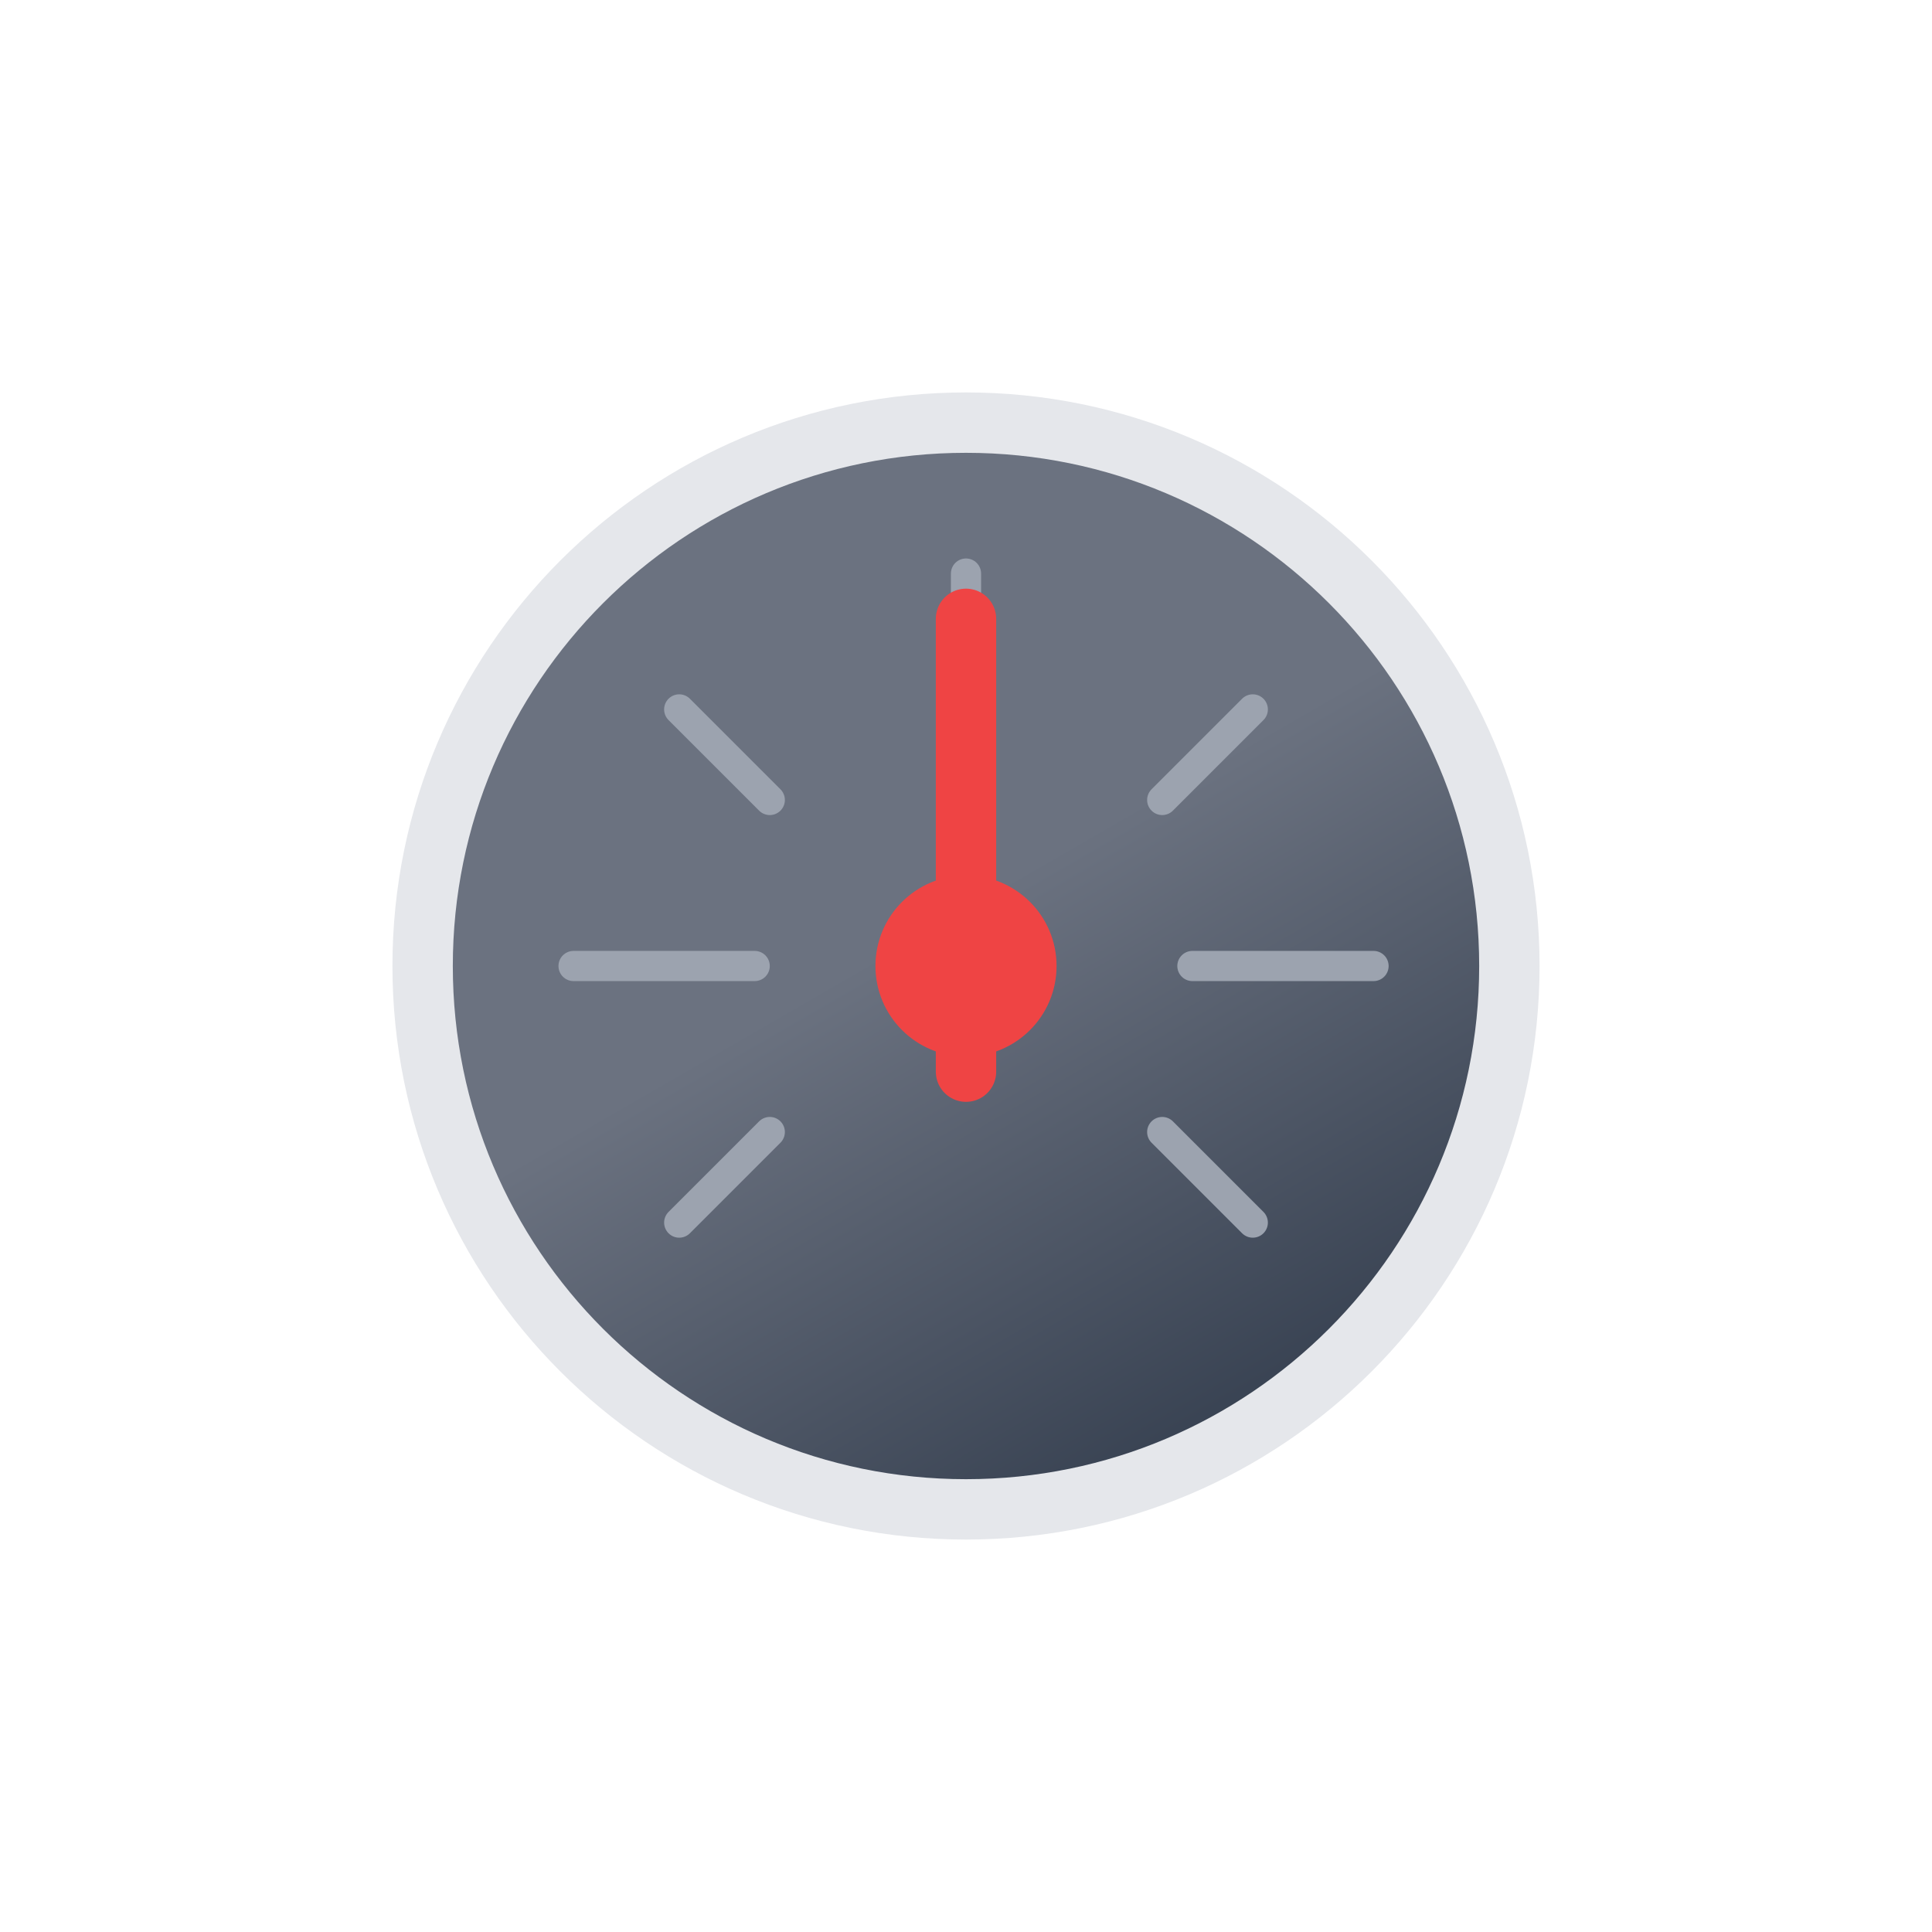
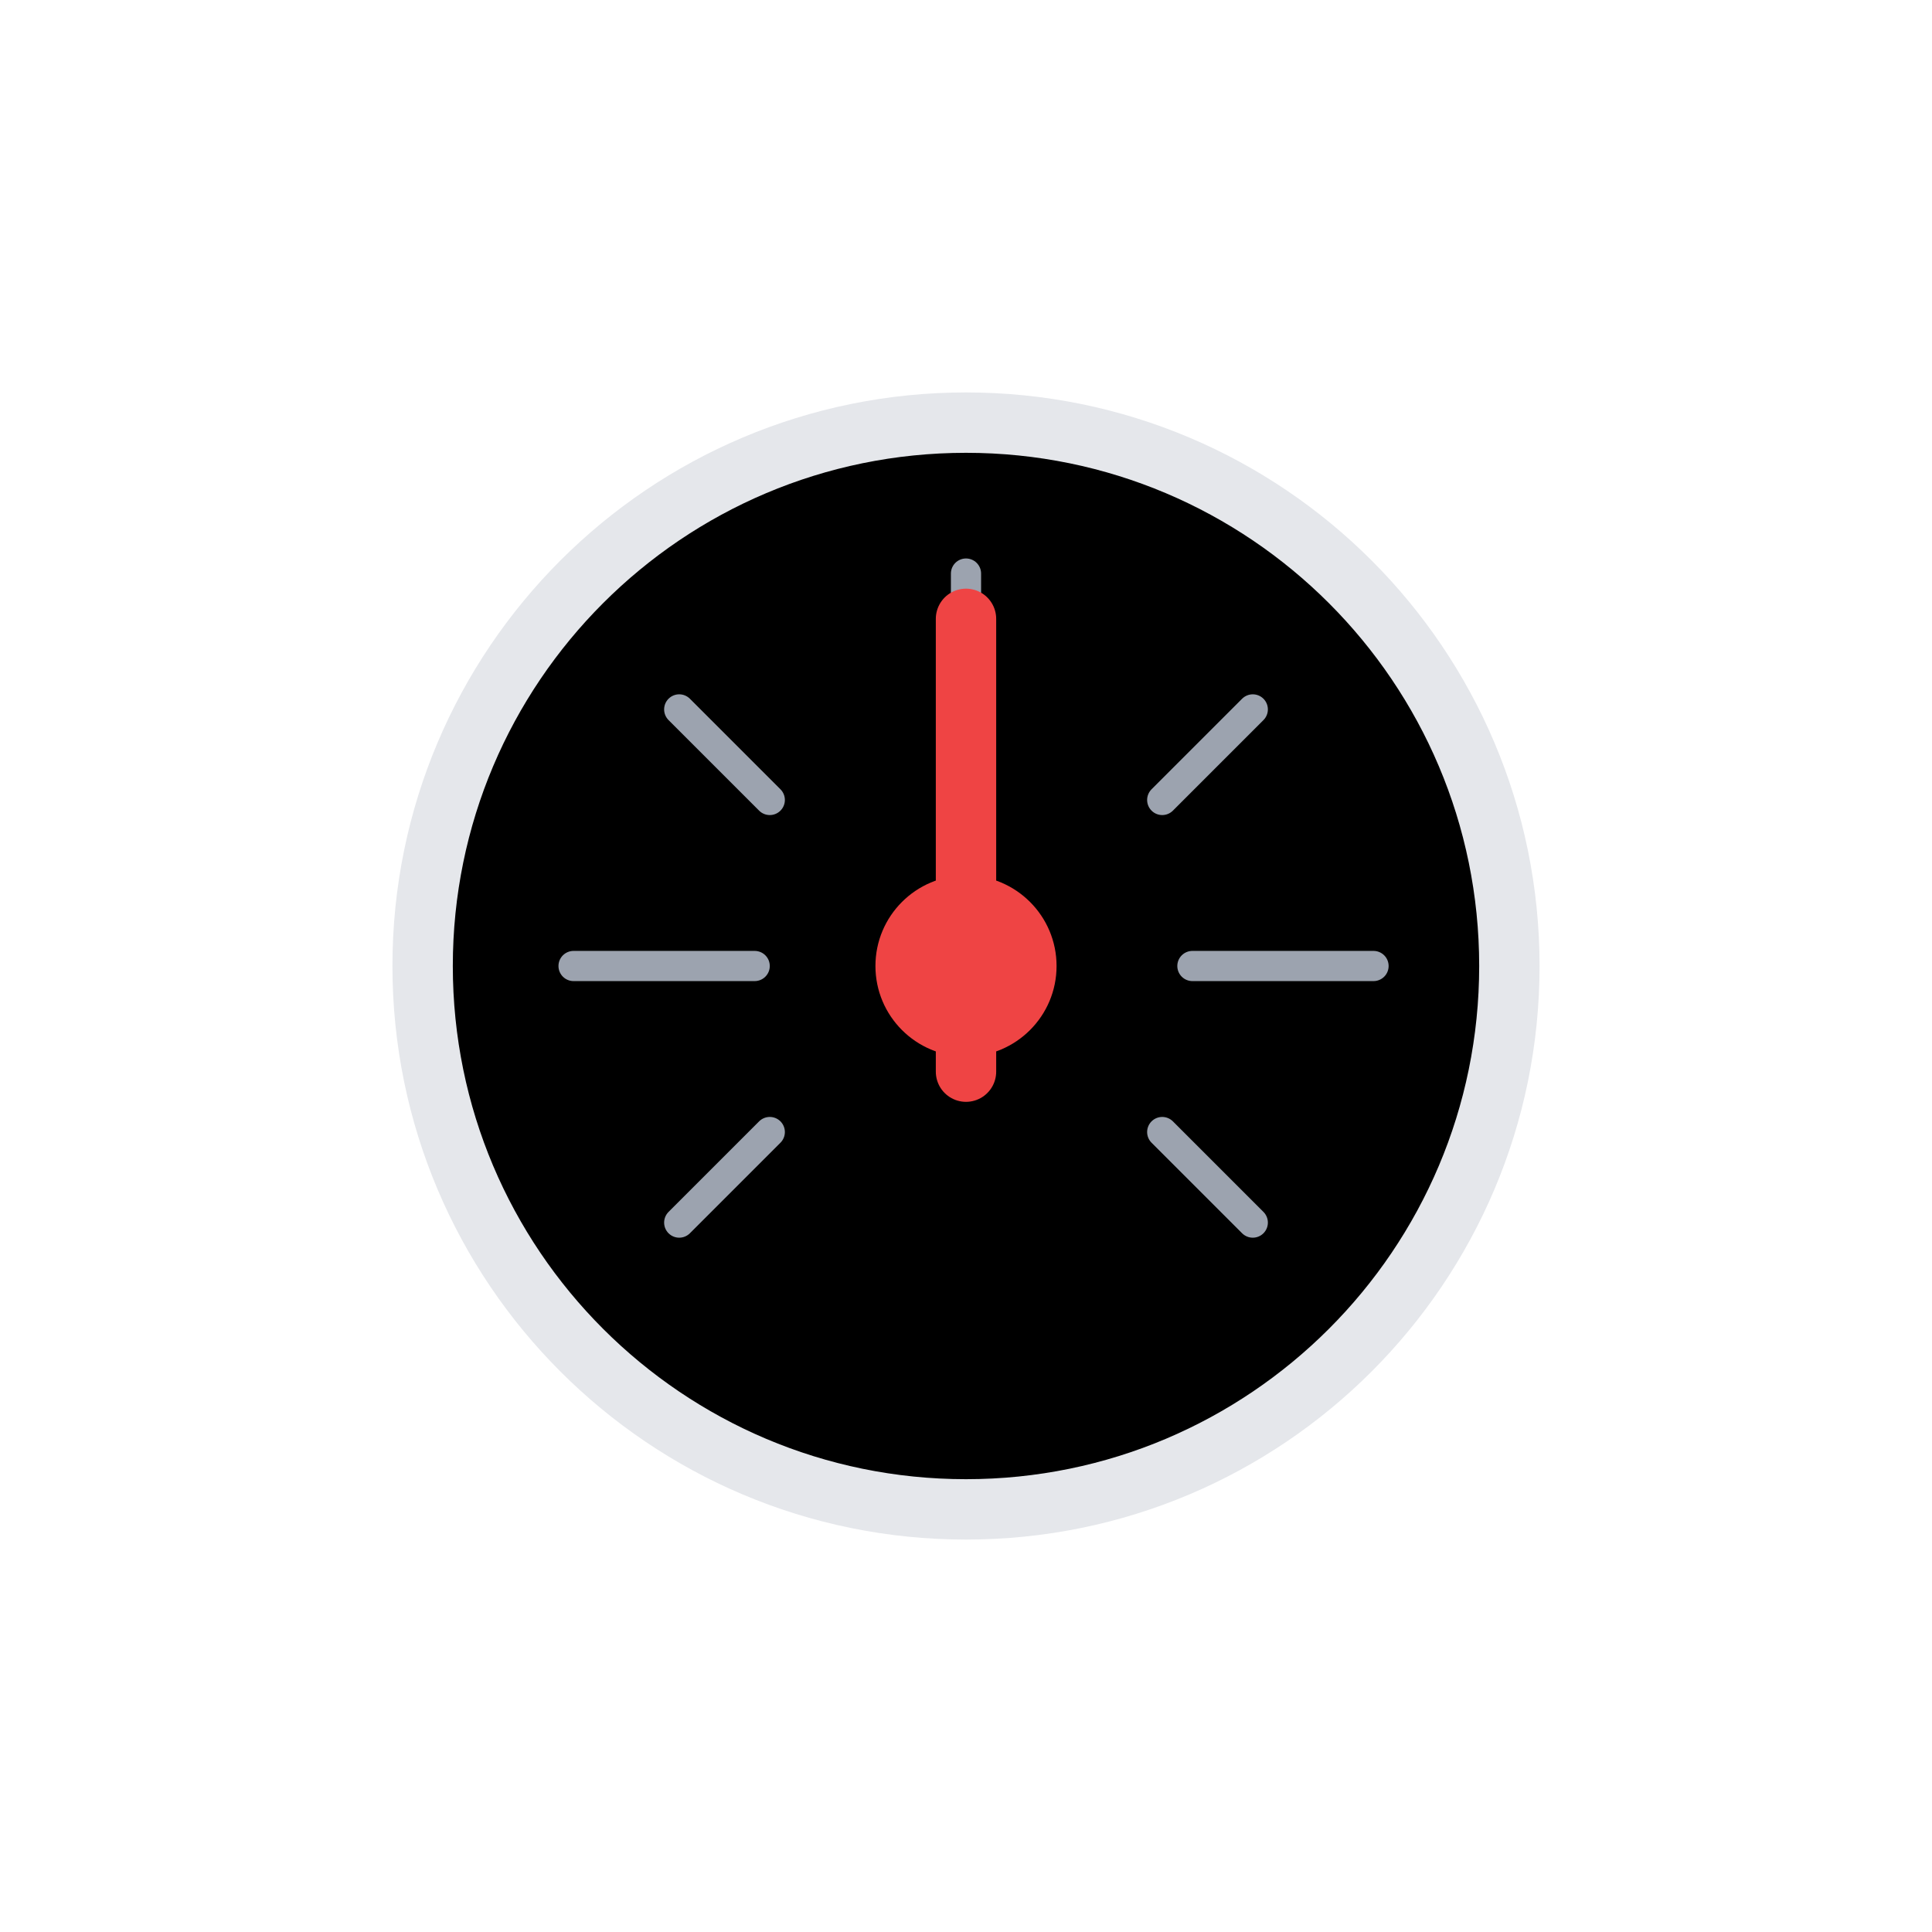
<svg xmlns="http://www.w3.org/2000/svg" viewBox="0 0 64 64">
-   <defs>
-     <linearGradient id="a" x1="23" x2="41" y1="16.41" y2="47.59" gradientUnits="userSpaceOnUse">
-       <stop offset="0" stop-color="#6b7280" />
-       <stop offset=".45" stop-color="#6b7280" />
-       <stop offset="1" stop-color="#374151" />
-     </linearGradient>
-   </defs>
-   <circle cx="32" cy="32" r="18" fill="url(#a)" stroke="#e5e7eb" stroke-miterlimit="10" stroke-width="2" />
+   <circle cx="32" cy="32" r="18" fill="black" stroke="#e5e7eb" stroke-miterlimit="10" stroke-width="2" />
  <path fill="none" stroke="#9ca3af" stroke-linecap="round" stroke-linejoin="round" d="M32 25v-6m13.5 13h-6M25 32h-6m22.5-8.5l-3 3m-13 0l-3-3m16 14l3 3m-19 0l3-3" />
  <circle cx="32" cy="32" r="3" fill="#ef4444" />
  <path fill="none" stroke="#ef4444" stroke-linecap="round" stroke-miterlimit="10" stroke-width="2" d="M32 35.5v-15">
    <animateTransform attributeName="transform" dur="9s" repeatCount="indefinite" type="rotate" values="30 32 32; 55 32 32; 45 32 32; 55 32 32; 30 32 32" />
  </path>
</svg>
